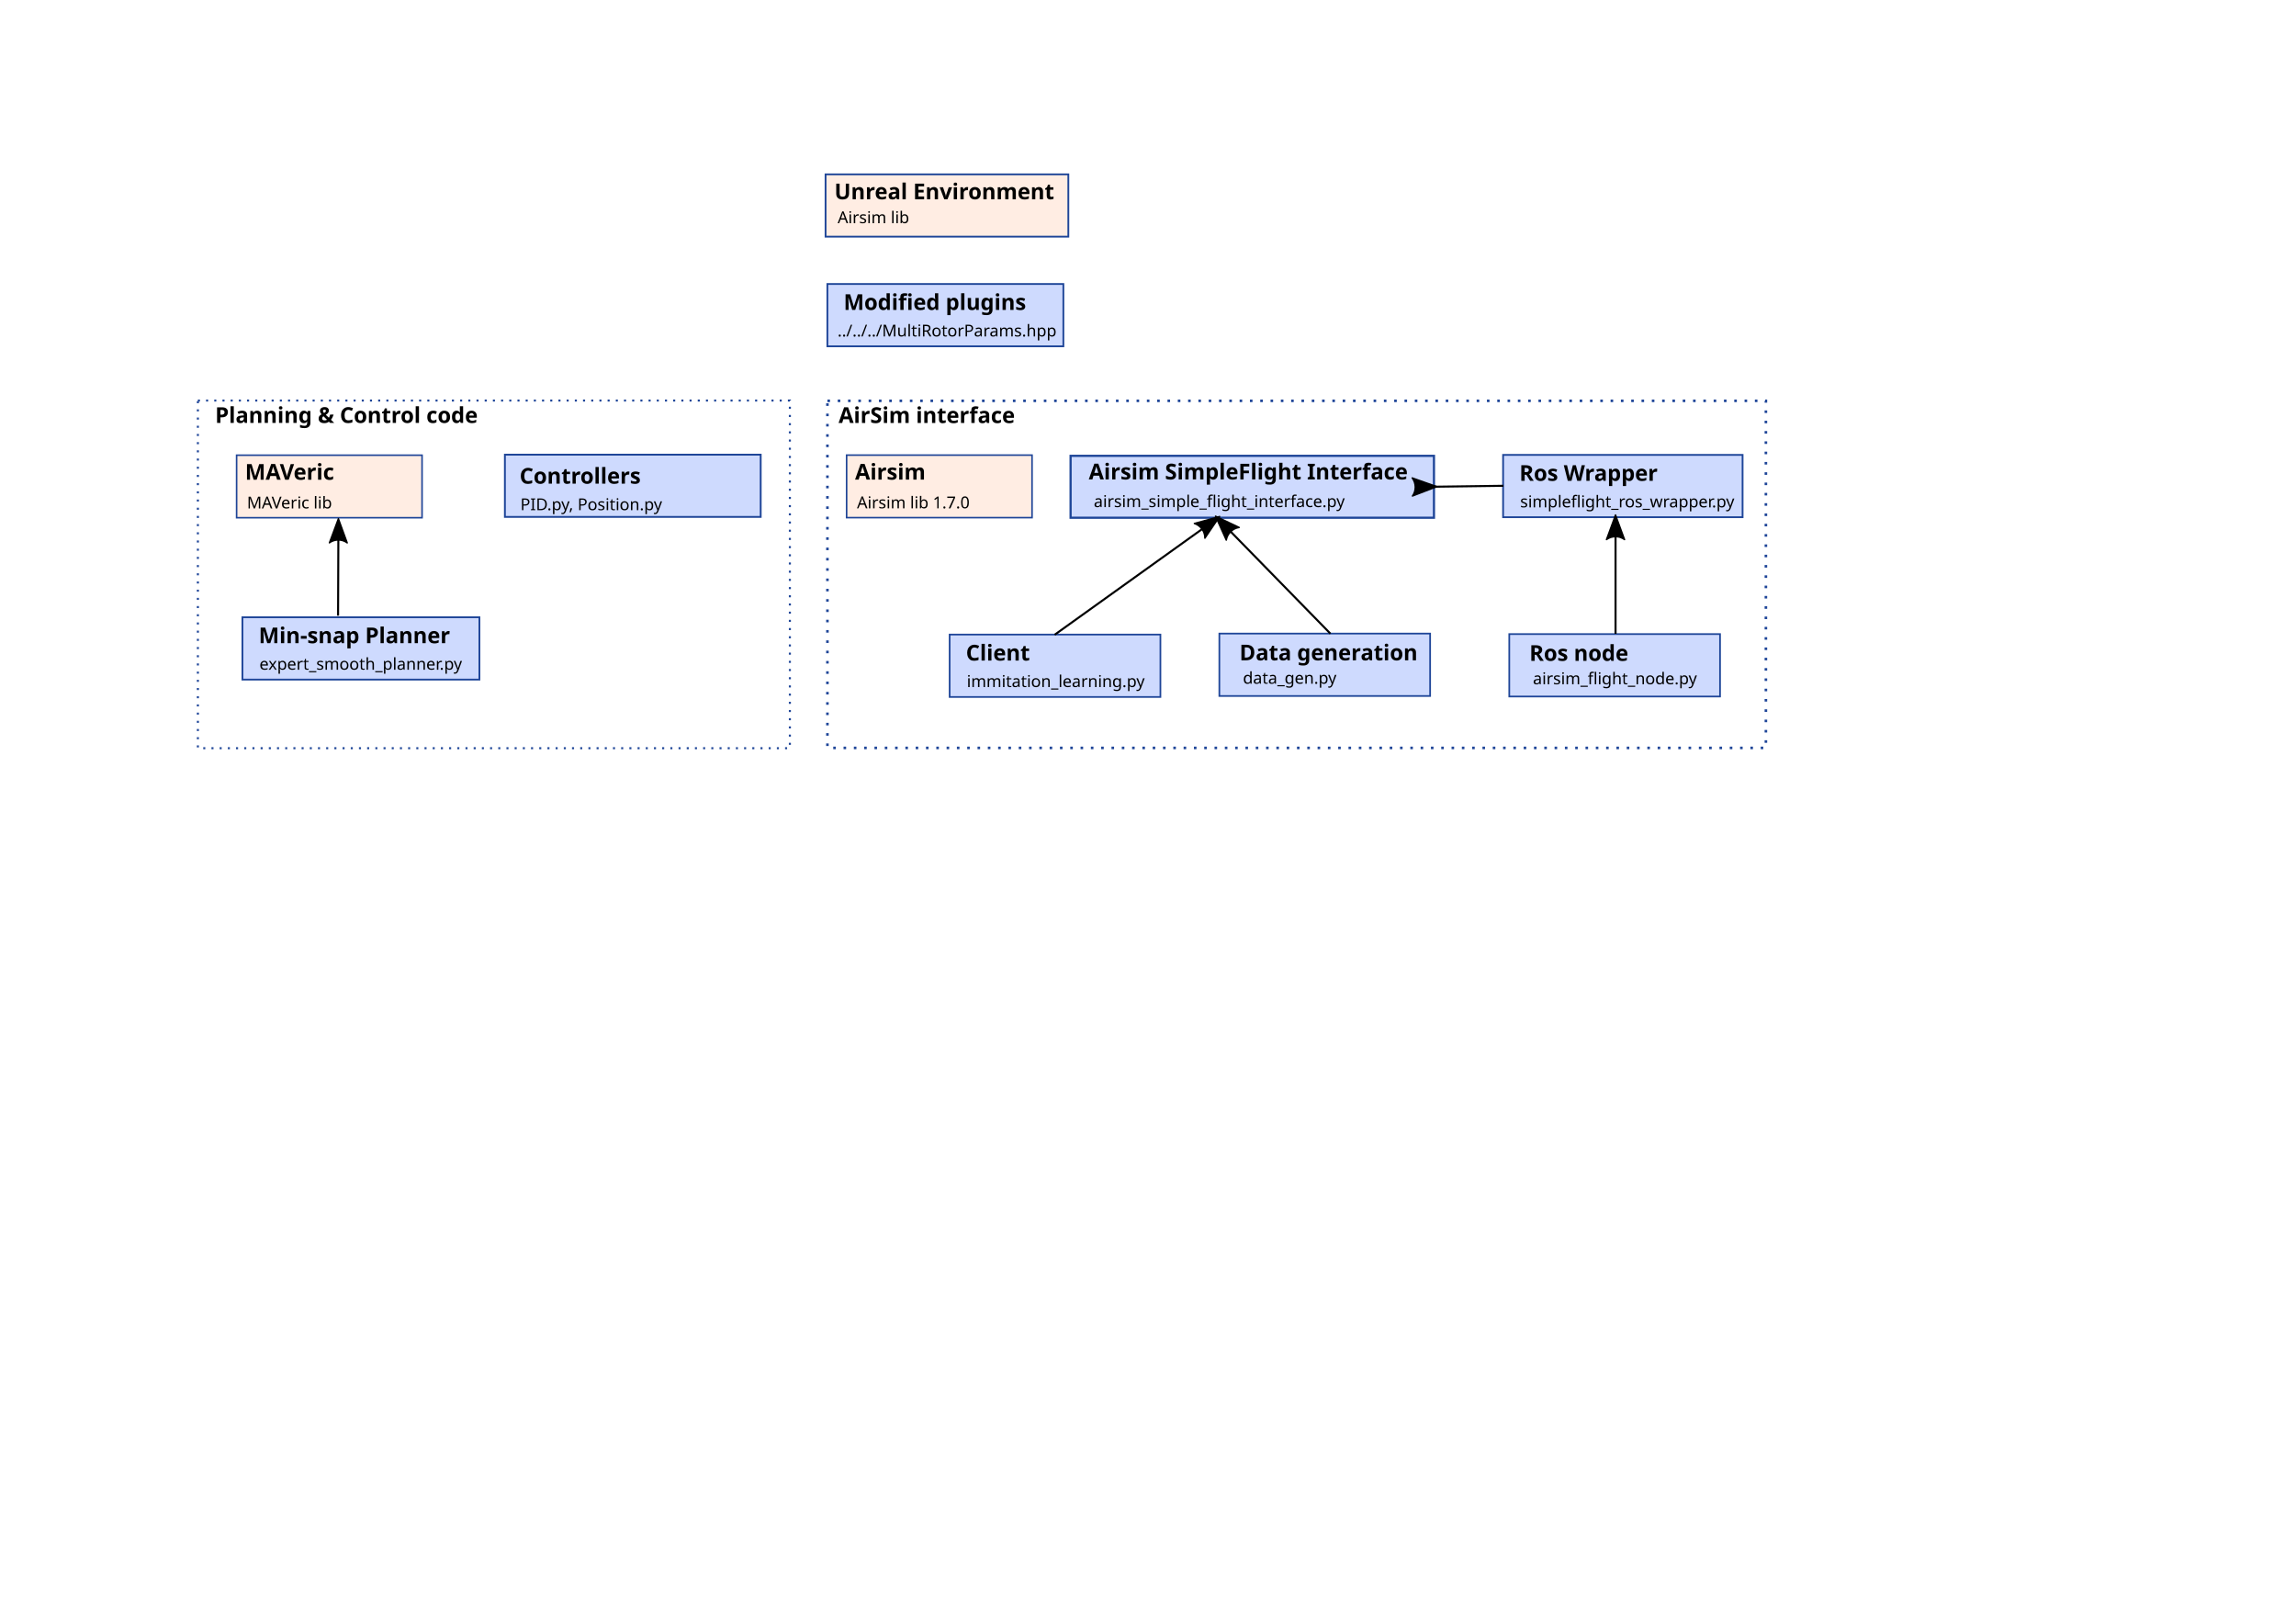
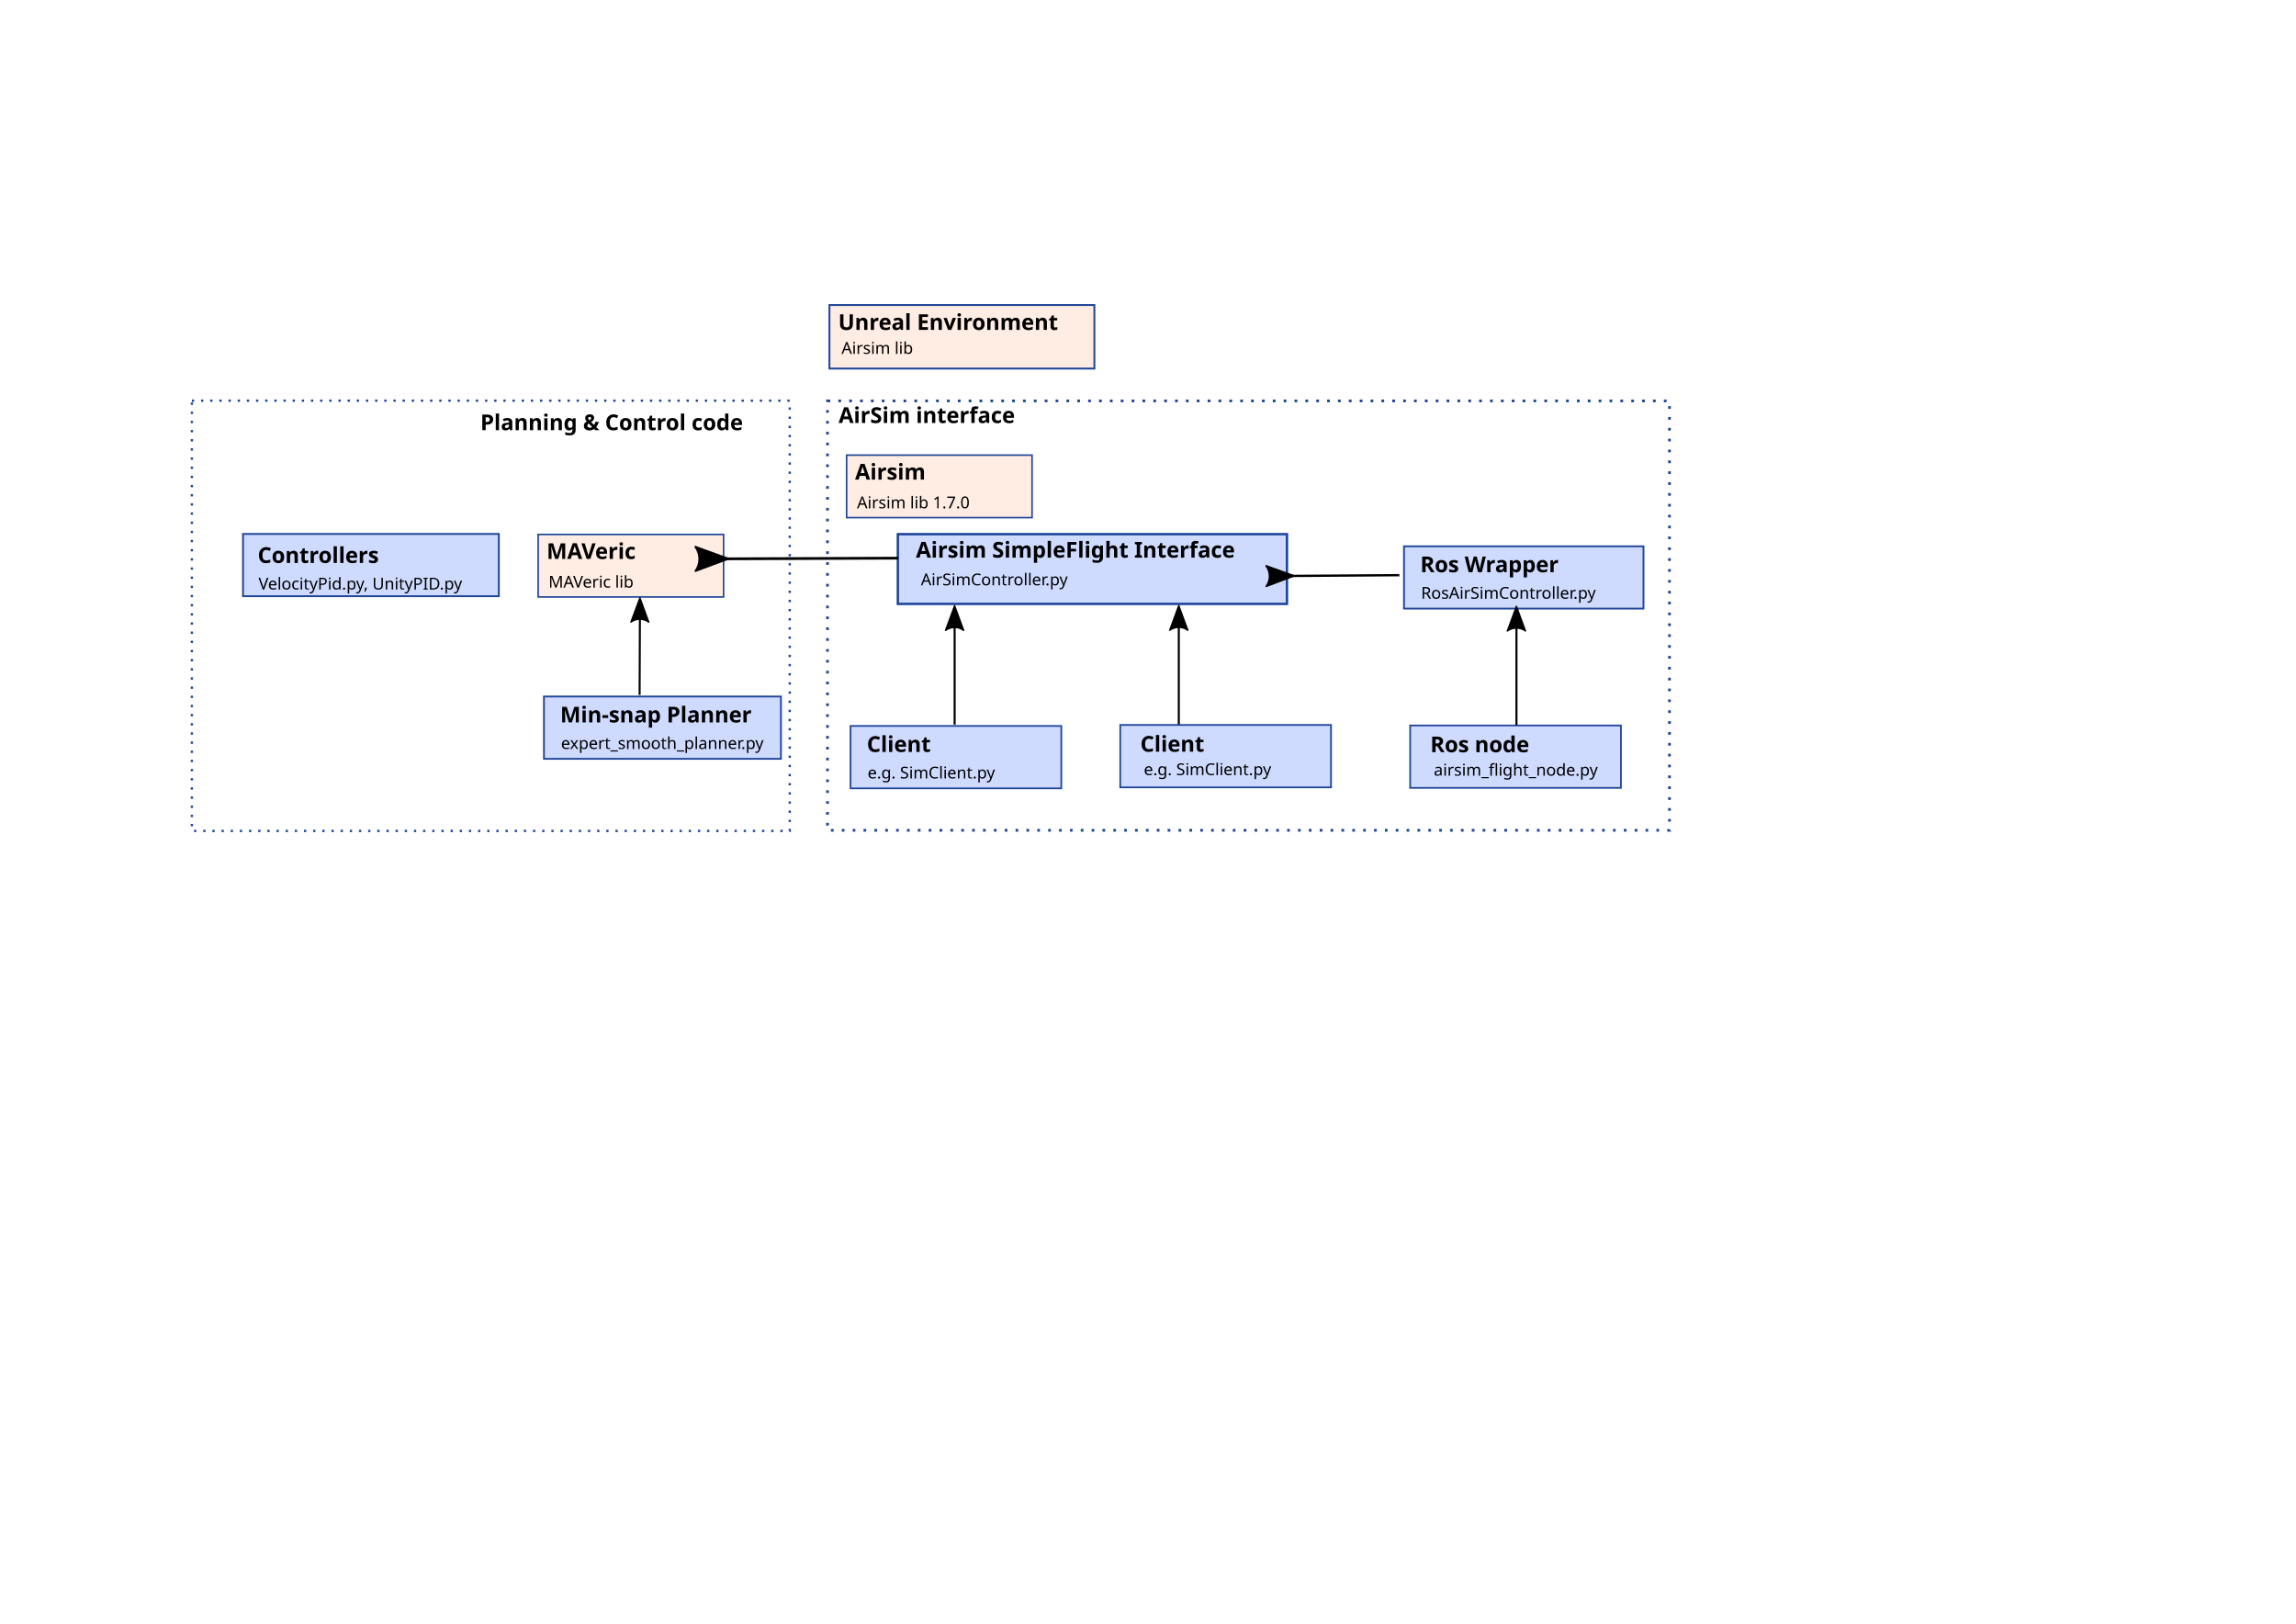
<svg xmlns="http://www.w3.org/2000/svg" width="297mm" height="210mm" viewBox="0 0 297 210" version="1.1" id="svg5">
  <defs id="defs2">
    <marker style="overflow:visible;" id="marker113760" refX="0.0" refY="0.0" orient="auto">
      <path transform="scale(1.1) rotate(180) translate(1,0)" d="M 8.719,4.034 L -2.207,0.016 L 8.719,-4.002 C 6.973,-1.63 6.983,1.616 8.719,4.034 z " style="stroke:context-stroke;fill-rule:evenodd;fill:context-stroke;stroke-width:0.625;stroke-linejoin:round;" id="path113758" />
    </marker>
    <marker style="overflow:visible" id="marker78139" refX="0" refY="0" orient="auto">
      <path transform="matrix(-1.1,0,0,-1.1,-1.1,0)" d="M 8.719,4.034 -2.207,0.016 8.719,-4.002 c -1.745,2.372 -1.735,5.617 -6e-7,8.035 z" style="fill:context-stroke;fill-rule:evenodd;stroke:context-stroke;stroke-width:0.625;stroke-linejoin:round" id="path78137" />
    </marker>
    <marker style="overflow:visible" id="Arrow2Lstart" refX="0" refY="0" orient="auto">
      <path transform="matrix(1.1,0,0,1.1,1.1,0)" d="M 8.719,4.034 -2.207,0.016 8.719,-4.002 c -1.745,2.372 -1.735,5.617 -6e-7,8.035 z" style="fill:context-stroke;fill-rule:evenodd;stroke:context-stroke;stroke-width:0.625;stroke-linejoin:round" id="path25088" />
    </marker>
    <marker style="overflow:visible" id="marker25555" refX="0" refY="0" orient="auto">
      <path transform="matrix(-1.1,0,0,-1.1,-1.1,0)" d="M 8.719,4.034 -2.207,0.016 8.719,-4.002 c -1.745,2.372 -1.735,5.617 -6e-7,8.035 z" style="fill:context-stroke;fill-rule:evenodd;stroke:context-stroke;stroke-width:0.625;stroke-linejoin:round" id="path25553" />
    </marker>
    <marker style="overflow:visible" id="marker25488" refX="0" refY="0" orient="auto">
      <path transform="matrix(-1.1,0,0,-1.1,-1.1,0)" d="M 8.719,4.034 -2.207,0.016 8.719,-4.002 c -1.745,2.372 -1.735,5.617 -6e-7,8.035 z" style="fill:context-stroke;fill-rule:evenodd;stroke:context-stroke;stroke-width:0.625;stroke-linejoin:round" id="path25486" />
    </marker>
    <marker style="overflow:visible" id="Arrow2Lend" refX="0" refY="0" orient="auto">
      <path transform="matrix(-1.1,0,0,-1.1,-1.1,0)" d="M 8.719,4.034 -2.207,0.016 8.719,-4.002 c -1.745,2.372 -1.735,5.617 -6e-7,8.035 z" style="fill:context-stroke;fill-rule:evenodd;stroke:context-stroke;stroke-width:0.625;stroke-linejoin:round" id="path25091" />
    </marker>
+     <marker style="overflow:visible" id="marker78139-8" refX="0" refY="0" orient="auto">
+       <path transform="matrix(-1.1,0,0,-1.1,-1.1,0)" d="M 8.719,4.034 -2.207,0.016 8.719,-4.002 c -1.745,2.372 -1.735,5.617 -6e-7,8.035 z" style="fill:context-stroke;fill-rule:evenodd;stroke:context-stroke;stroke-width:0.625;stroke-linejoin:round" id="path78137-4" />
+     </marker>
+     <marker style="overflow:visible" id="marker78139-6" refX="0" refY="0" orient="auto">
+       <path transform="matrix(-1.1,0,0,-1.1,-1.1,0)" d="M 8.719,4.034 -2.207,0.016 8.719,-4.002 c -1.745,2.372 -1.735,5.617 -6e-7,8.035 z" style="fill:context-stroke;fill-rule:evenodd;stroke:context-stroke;stroke-width:0.625;stroke-linejoin:round" id="path78137-7" />
+     </marker>
+     <marker style="overflow:visible" id="Arrow2Lstart-2" refX="0" refY="0" orient="auto">
+       <path transform="matrix(1.1,0,0,1.1,1.1,0)" d="M 8.719,4.034 -2.207,0.016 8.719,-4.002 c -1.745,2.372 -1.735,5.617 -6e-7,8.035 z" style="fill:context-stroke;fill-rule:evenodd;stroke:context-stroke;stroke-width:0.625;stroke-linejoin:round" id="path25088-9" />
+     </marker>
  </defs>
  <g id="layer1">
    <rect style="fill:#ffede3;fill-opacity:1;stroke:#1e4598;stroke-width:0.203" id="rect846" width="23.988" height="8.086" x="109.513" y="58.862" />
-     <rect style="fill:#ffede3;fill-opacity:1;stroke:#1e4598;stroke-width:0.232" id="rect846-4" width="31.404" height="8.057" x="106.791" y="22.55" />
+     <rect style="fill:#ffede3;fill-opacity:1;stroke:#1e4598;stroke-width:0.245" id="rect846-4" width="34.271" height="8.215" x="107.293" y="39.452" />
    <text xml:space="preserve" style="font-style:normal;font-variant:normal;font-weight:bold;font-stretch:normal;font-size:2.822px;line-height:1.25;font-family:'CMU Serif';-inkscape-font-specification:'CMU Serif, Bold';font-variant-ligatures:normal;font-variant-caps:normal;font-variant-numeric:normal;font-variant-east-asian:normal;fill:#000000;fill-opacity:1;stroke:none;stroke-width:0.265" x="110.606" y="62.031" id="text6472">
      <tspan id="tspan6470" style="font-style:normal;font-variant:normal;font-weight:bold;font-stretch:normal;font-size:2.822px;font-family:'CMU Serif';-inkscape-font-specification:'CMU Serif, Bold';font-variant-ligatures:normal;font-variant-caps:normal;font-variant-numeric:normal;font-variant-east-asian:normal;stroke-width:0.265" x="110.606" y="62.031">Airsim</tspan>
    </text>
-     <text xml:space="preserve" style="font-style:normal;font-variant:normal;font-weight:bold;font-stretch:normal;font-size:2.822px;line-height:1.25;font-family:'CMU Serif';-inkscape-font-specification:'CMU Serif, Bold';font-variant-ligatures:normal;font-variant-caps:normal;font-variant-numeric:normal;font-variant-east-asian:normal;fill:#000000;fill-opacity:1;stroke:none;stroke-width:0.265" x="107.939" y="25.772" id="text6472-8">
-       <tspan id="tspan6470-8" style="font-style:normal;font-variant:normal;font-weight:bold;font-stretch:normal;font-size:2.822px;font-family:'CMU Serif';-inkscape-font-specification:'CMU Serif, Bold';font-variant-ligatures:normal;font-variant-caps:normal;font-variant-numeric:normal;font-variant-east-asian:normal;stroke-width:0.265" x="107.939" y="25.772">Unreal Environment</tspan>
+     <text xml:space="preserve" style="font-style:normal;font-variant:normal;font-weight:bold;font-stretch:normal;font-size:2.822px;line-height:1.25;font-family:'CMU Serif';-inkscape-font-specification:'CMU Serif, Bold';font-variant-ligatures:normal;font-variant-caps:normal;font-variant-numeric:normal;font-variant-east-asian:normal;fill:#000000;fill-opacity:1;stroke:none;stroke-width:0.265" x="108.434" y="42.668" id="text6472-8">
+       <tspan id="tspan6470-8" style="font-style:normal;font-variant:normal;font-weight:bold;font-stretch:normal;font-size:2.822px;font-family:'CMU Serif';-inkscape-font-specification:'CMU Serif, Bold';font-variant-ligatures:normal;font-variant-caps:normal;font-variant-numeric:normal;font-variant-east-asian:normal;stroke-width:0.265" x="108.434" y="42.668">Unreal Environment</tspan>
    </text>
    <text xml:space="preserve" style="font-style:normal;font-variant:normal;font-weight:normal;font-stretch:normal;font-size:2.117px;line-height:1.25;font-family:'CMU Serif';-inkscape-font-specification:'CMU Serif, Normal';font-variant-ligatures:normal;font-variant-caps:normal;font-variant-numeric:normal;font-variant-east-asian:normal;fill:#000000;fill-opacity:1;stroke:none;stroke-width:0.265" x="110.857" y="65.743" id="text6472-6">
      <tspan id="tspan6470-3" style="font-style:normal;font-variant:normal;font-weight:normal;font-stretch:normal;font-size:2.117px;font-family:'CMU Serif';-inkscape-font-specification:'CMU Serif, Normal';font-variant-ligatures:normal;font-variant-caps:normal;font-variant-numeric:normal;font-variant-east-asian:normal;stroke-width:0.265" x="110.857" y="65.743">Airsim lib 1.7.0</tspan>
    </text>
-     <rect style="fill:#ffede3;fill-opacity:1;stroke:#1e4598;stroke-width:0.203" id="rect846-8" width="23.988" height="8.086" x="30.607" y="58.873" />
-     <text xml:space="preserve" style="font-style:normal;font-variant:normal;font-weight:bold;font-stretch:normal;font-size:2.822px;line-height:1.25;font-family:'CMU Serif';-inkscape-font-specification:'CMU Serif, Bold';font-variant-ligatures:normal;font-variant-caps:normal;font-variant-numeric:normal;font-variant-east-asian:normal;fill:#000000;fill-opacity:1;stroke:none;stroke-width:0.265" x="31.701" y="62.042" id="text6472-1">
-       <tspan id="tspan6470-2" style="font-style:normal;font-variant:normal;font-weight:bold;font-stretch:normal;font-size:2.822px;font-family:'CMU Serif';-inkscape-font-specification:'CMU Serif, Bold';font-variant-ligatures:normal;font-variant-caps:normal;font-variant-numeric:normal;font-variant-east-asian:normal;stroke-width:0.265" x="31.701" y="62.042">MAVeric</tspan>
+     <rect style="fill:#ffede3;fill-opacity:1;stroke:#1e4598;stroke-width:0.203" id="rect846-8" width="23.988" height="8.086" x="69.612" y="69.121" />
+     <text xml:space="preserve" style="font-style:normal;font-variant:normal;font-weight:bold;font-stretch:normal;font-size:2.822px;line-height:1.25;font-family:'CMU Serif';-inkscape-font-specification:'CMU Serif, Bold';font-variant-ligatures:normal;font-variant-caps:normal;font-variant-numeric:normal;font-variant-east-asian:normal;fill:#000000;fill-opacity:1;stroke:none;stroke-width:0.265" x="70.706" y="72.29" id="text6472-1">
+       <tspan id="tspan6470-2" style="font-style:normal;font-variant:normal;font-weight:bold;font-stretch:normal;font-size:2.822px;font-family:'CMU Serif';-inkscape-font-specification:'CMU Serif, Bold';font-variant-ligatures:normal;font-variant-caps:normal;font-variant-numeric:normal;font-variant-east-asian:normal;stroke-width:0.265" x="70.706" y="72.29">MAVeric</tspan>
    </text>
-     <text xml:space="preserve" style="font-style:normal;font-variant:normal;font-weight:bold;font-stretch:normal;font-size:2.822px;line-height:1.25;font-family:'CMU Serif';-inkscape-font-specification:'CMU Serif, Bold';font-variant-ligatures:normal;font-variant-caps:normal;font-variant-numeric:normal;font-variant-east-asian:normal;fill:#000000;fill-opacity:1;stroke:none;stroke-width:0.265" x="27.828" y="54.696" id="text6472-1-5">
-       <tspan id="tspan6470-2-1" style="font-style:normal;font-variant:normal;font-weight:bold;font-stretch:normal;font-size:2.822px;font-family:'CMU Serif';-inkscape-font-specification:'CMU Serif, Bold';font-variant-ligatures:normal;font-variant-caps:normal;font-variant-numeric:normal;font-variant-east-asian:normal;stroke-width:0.265" x="27.828" y="54.696">Planning &amp; Control code</tspan>
+     <text xml:space="preserve" style="font-style:normal;font-variant:normal;font-weight:bold;font-stretch:normal;font-size:2.822px;line-height:1.25;font-family:'CMU Serif';-inkscape-font-specification:'CMU Serif, Bold';font-variant-ligatures:normal;font-variant-caps:normal;font-variant-numeric:normal;font-variant-east-asian:normal;fill:#000000;fill-opacity:1;stroke:none;stroke-width:0.265" x="62.138" y="55.636" id="text6472-1-5">
+       <tspan id="tspan6470-2-1" style="font-style:normal;font-variant:normal;font-weight:bold;font-stretch:normal;font-size:2.822px;font-family:'CMU Serif';-inkscape-font-specification:'CMU Serif, Bold';font-variant-ligatures:normal;font-variant-caps:normal;font-variant-numeric:normal;font-variant-east-asian:normal;stroke-width:0.265" x="62.138" y="55.636">Planning &amp; Control code</tspan>
    </text>
-     <text xml:space="preserve" style="font-style:normal;font-variant:normal;font-weight:normal;font-stretch:normal;font-size:2.117px;line-height:1.25;font-family:'CMU Serif';-inkscape-font-specification:'CMU Serif, Normal';font-variant-ligatures:normal;font-variant-caps:normal;font-variant-numeric:normal;font-variant-east-asian:normal;fill:#000000;fill-opacity:1;stroke:none;stroke-width:0.265" x="31.951" y="65.755" id="text6472-6-89">
-       <tspan id="tspan6470-3-3" style="font-style:normal;font-variant:normal;font-weight:normal;font-stretch:normal;font-size:2.117px;font-family:'CMU Serif';-inkscape-font-specification:'CMU Serif, Normal';font-variant-ligatures:normal;font-variant-caps:normal;font-variant-numeric:normal;font-variant-east-asian:normal;stroke-width:0.265" x="31.951" y="65.755">MAVeric lib</tspan>
+     <text xml:space="preserve" style="font-style:normal;font-variant:normal;font-weight:normal;font-stretch:normal;font-size:2.117px;line-height:1.25;font-family:'CMU Serif';-inkscape-font-specification:'CMU Serif, Normal';font-variant-ligatures:normal;font-variant-caps:normal;font-variant-numeric:normal;font-variant-east-asian:normal;fill:#000000;fill-opacity:1;stroke:none;stroke-width:0.265" x="70.957" y="76.002" id="text6472-6-89">
+       <tspan id="tspan6470-3-3" style="font-style:normal;font-variant:normal;font-weight:normal;font-stretch:normal;font-size:2.117px;font-family:'CMU Serif';-inkscape-font-specification:'CMU Serif, Normal';font-variant-ligatures:normal;font-variant-caps:normal;font-variant-numeric:normal;font-variant-east-asian:normal;stroke-width:0.265" x="70.957" y="76.002">MAVeric lib</tspan>
    </text>
-     <text xml:space="preserve" style="font-style:normal;font-variant:normal;font-weight:normal;font-stretch:normal;font-size:2.117px;line-height:1.25;font-family:'CMU Serif';-inkscape-font-specification:'CMU Serif, Normal';font-variant-ligatures:normal;font-variant-caps:normal;font-variant-numeric:normal;font-variant-east-asian:normal;fill:#000000;fill-opacity:1;stroke:none;stroke-width:0.265" x="108.356" y="28.867" id="text6472-6-8">
-       <tspan id="tspan6470-3-9" style="font-style:normal;font-variant:normal;font-weight:normal;font-stretch:normal;font-size:2.117px;font-family:'CMU Serif';-inkscape-font-specification:'CMU Serif, Normal';font-variant-ligatures:normal;font-variant-caps:normal;font-variant-numeric:normal;font-variant-east-asian:normal;stroke-width:0.265" x="108.356" y="28.867">Airsim lib</tspan>
+     <text xml:space="preserve" style="font-style:normal;font-variant:normal;font-weight:normal;font-stretch:normal;font-size:2.117px;line-height:1.25;font-family:'CMU Serif';-inkscape-font-specification:'CMU Serif, Normal';font-variant-ligatures:normal;font-variant-caps:normal;font-variant-numeric:normal;font-variant-east-asian:normal;fill:#000000;fill-opacity:1;stroke:none;stroke-width:0.265" x="108.852" y="45.763" id="text6472-6-8">
+       <tspan id="tspan6470-3-9" style="font-style:normal;font-variant:normal;font-weight:normal;font-stretch:normal;font-size:2.117px;font-family:'CMU Serif';-inkscape-font-specification:'CMU Serif, Normal';font-variant-ligatures:normal;font-variant-caps:normal;font-variant-numeric:normal;font-variant-east-asian:normal;stroke-width:0.265" x="108.852" y="45.763">Airsim lib</tspan>
    </text>
-     <rect style="fill:#cedafe;fill-opacity:1;stroke:#1e4598;stroke-width:0.283" id="rect846-7" width="47.004" height="8.006" x="138.487" y="58.955" />
-     <text xml:space="preserve" style="font-style:normal;font-variant:normal;font-weight:bold;font-stretch:normal;font-size:2.822px;line-height:1.25;font-family:'CMU Serif';-inkscape-font-specification:'CMU Serif, Bold';font-variant-ligatures:normal;font-variant-caps:normal;font-variant-numeric:normal;font-variant-east-asian:normal;fill:#000000;fill-opacity:1;stroke:none;stroke-width:0.265" x="140.838" y="62.003" id="text6472-5">
-       <tspan id="tspan6470-9" style="font-style:normal;font-variant:normal;font-weight:bold;font-stretch:normal;font-size:2.822px;font-family:'CMU Serif';-inkscape-font-specification:'CMU Serif, Bold';font-variant-ligatures:normal;font-variant-caps:normal;font-variant-numeric:normal;font-variant-east-asian:normal;stroke-width:0.265" x="140.838" y="62.003">Airsim SimpleFlight Interface</tspan>
+     <rect style="fill:#cedafe;fill-opacity:1;stroke:#1e4598;stroke-width:0.311" id="rect846-7" width="50.332" height="9.021" x="116.142" y="69.085" />
+     <text xml:space="preserve" style="font-style:normal;font-variant:normal;font-weight:bold;font-stretch:normal;font-size:2.822px;line-height:1.25;font-family:'CMU Serif';-inkscape-font-specification:'CMU Serif, Bold';font-variant-ligatures:normal;font-variant-caps:normal;font-variant-numeric:normal;font-variant-east-asian:normal;fill:#000000;fill-opacity:1;stroke:none;stroke-width:0.265" x="118.479" y="72.119" id="text6472-5">
+       <tspan id="tspan6470-9" style="font-style:normal;font-variant:normal;font-weight:bold;font-stretch:normal;font-size:2.822px;font-family:'CMU Serif';-inkscape-font-specification:'CMU Serif, Bold';font-variant-ligatures:normal;font-variant-caps:normal;font-variant-numeric:normal;font-variant-east-asian:normal;stroke-width:0.265" x="118.479" y="72.119">Airsim SimpleFlight Interface</tspan>
    </text>
-     <text xml:space="preserve" style="font-style:normal;font-variant:normal;font-weight:normal;font-stretch:normal;font-size:2.117px;line-height:1.25;font-family:'CMU Serif';-inkscape-font-specification:'CMU Serif, Normal';font-variant-ligatures:normal;font-variant-caps:normal;font-variant-numeric:normal;font-variant-east-asian:normal;fill:#000000;fill-opacity:1;stroke:none;stroke-width:0.265" x="141.485" y="65.588" id="text6472-6-6">
-       <tspan id="tspan6470-3-2" style="font-style:normal;font-variant:normal;font-weight:normal;font-stretch:normal;font-size:2.117px;font-family:'CMU Serif';-inkscape-font-specification:'CMU Serif, Normal';font-variant-ligatures:normal;font-variant-caps:normal;font-variant-numeric:normal;font-variant-east-asian:normal;stroke-width:0.265" x="141.485" y="65.588">airsim_simple_flight_interface.py</tspan>
+     <text xml:space="preserve" style="font-style:normal;font-variant:normal;font-weight:normal;font-stretch:normal;font-size:2.117px;line-height:1.25;font-family:'CMU Serif';-inkscape-font-specification:'CMU Serif, Normal';font-variant-ligatures:normal;font-variant-caps:normal;font-variant-numeric:normal;font-variant-east-asian:normal;fill:#000000;fill-opacity:1;stroke:none;stroke-width:0.265" x="119.126" y="75.704" id="text6472-6-6">
+       <tspan id="tspan6470-3-2" style="font-style:normal;font-variant:normal;font-weight:normal;font-stretch:normal;font-size:2.117px;font-family:'CMU Serif';-inkscape-font-specification:'CMU Serif, Normal';font-variant-ligatures:normal;font-variant-caps:normal;font-variant-numeric:normal;font-variant-east-asian:normal;stroke-width:0.265" x="119.126" y="75.704">AirSimController.py</tspan>
    </text>
-     <rect style="fill:#cedafe;fill-opacity:1;stroke:#1e4598;stroke-width:0.217" id="rect846-7-8" width="27.264" height="8.073" x="122.841" y="82.07" />
-     <text xml:space="preserve" style="font-style:normal;font-variant:normal;font-weight:bold;font-stretch:normal;font-size:2.822px;line-height:1.25;font-family:'CMU Serif';-inkscape-font-specification:'CMU Serif, Bold';font-variant-ligatures:normal;font-variant-caps:normal;font-variant-numeric:normal;font-variant-east-asian:normal;fill:#000000;fill-opacity:1;stroke:none;stroke-width:0.265" x="124.952" y="85.429" id="text6472-5-5">
-       <tspan id="tspan6470-9-7" style="font-style:normal;font-variant:normal;font-weight:bold;font-stretch:normal;font-size:2.822px;font-family:'CMU Serif';-inkscape-font-specification:'CMU Serif, Bold';font-variant-ligatures:normal;font-variant-caps:normal;font-variant-numeric:normal;font-variant-east-asian:normal;stroke-width:0.265" x="124.952" y="85.429">Client</tspan>
+     <rect style="fill:#cedafe;fill-opacity:1;stroke:#1e4598;stroke-width:0.217" id="rect846-7-8" width="27.264" height="8.073" x="110.022" y="93.889" />
+     <text xml:space="preserve" style="font-style:normal;font-variant:normal;font-weight:bold;font-stretch:normal;font-size:2.822px;line-height:1.25;font-family:'CMU Serif';-inkscape-font-specification:'CMU Serif, Bold';font-variant-ligatures:normal;font-variant-caps:normal;font-variant-numeric:normal;font-variant-east-asian:normal;fill:#000000;fill-opacity:1;stroke:none;stroke-width:0.265" x="112.133" y="97.248" id="text6472-5-5">
+       <tspan id="tspan6470-9-7" style="font-style:normal;font-variant:normal;font-weight:bold;font-stretch:normal;font-size:2.822px;font-family:'CMU Serif';-inkscape-font-specification:'CMU Serif, Bold';font-variant-ligatures:normal;font-variant-caps:normal;font-variant-numeric:normal;font-variant-east-asian:normal;stroke-width:0.265" x="112.133" y="97.248">Client</tspan>
    </text>
-     <text xml:space="preserve" style="font-style:normal;font-variant:normal;font-weight:normal;font-stretch:normal;font-size:2.117px;line-height:1.25;font-family:'CMU Serif';-inkscape-font-specification:'CMU Serif, Normal';font-variant-ligatures:normal;font-variant-caps:normal;font-variant-numeric:normal;font-variant-east-asian:normal;fill:#000000;fill-opacity:1;stroke:none;stroke-width:0.265" x="125.054" y="88.859" id="text6472-6-6-4">
-       <tspan id="tspan6470-3-2-1" style="font-style:normal;font-variant:normal;font-weight:normal;font-stretch:normal;font-size:2.117px;font-family:'CMU Serif';-inkscape-font-specification:'CMU Serif, Normal';font-variant-ligatures:normal;font-variant-caps:normal;font-variant-numeric:normal;font-variant-east-asian:normal;stroke-width:0.265" x="125.054" y="88.859">immitation_learning.py</tspan>
+     <text xml:space="preserve" style="font-style:normal;font-variant:normal;font-weight:normal;font-stretch:normal;font-size:2.117px;line-height:1.25;font-family:'CMU Serif';-inkscape-font-specification:'CMU Serif, Normal';font-variant-ligatures:normal;font-variant-caps:normal;font-variant-numeric:normal;font-variant-east-asian:normal;fill:#000000;fill-opacity:1;stroke:none;stroke-width:0.265" x="112.235" y="100.678" id="text6472-6-6-4">
+       <tspan id="tspan6470-3-2-1" style="font-style:normal;font-variant:normal;font-weight:normal;font-stretch:normal;font-size:2.117px;font-family:'CMU Serif';-inkscape-font-specification:'CMU Serif, Normal';font-variant-ligatures:normal;font-variant-caps:normal;font-variant-numeric:normal;font-variant-east-asian:normal;stroke-width:0.265" x="112.235" y="100.678">e.g. SimClient.py</tspan>
    </text>
-     <rect style="fill:#cedafe;fill-opacity:1;stroke:#1e4598;stroke-width:0.23" id="rect846-7-8-6" width="30.656" height="8.06" x="31.358" y="79.834" />
-     <text xml:space="preserve" style="font-style:normal;font-variant:normal;font-weight:bold;font-stretch:normal;font-size:2.822px;line-height:1.25;font-family:'CMU Serif';-inkscape-font-specification:'CMU Serif, Bold';font-variant-ligatures:normal;font-variant-caps:normal;font-variant-numeric:normal;font-variant-east-asian:normal;fill:#000000;fill-opacity:1;stroke:none;stroke-width:0.265" x="33.463" y="83.187" id="text6472-5-5-80">
-       <tspan id="tspan6470-9-7-2" style="font-style:normal;font-variant:normal;font-weight:bold;font-stretch:normal;font-size:2.822px;font-family:'CMU Serif';-inkscape-font-specification:'CMU Serif, Bold';font-variant-ligatures:normal;font-variant-caps:normal;font-variant-numeric:normal;font-variant-east-asian:normal;stroke-width:0.265" x="33.463" y="83.187">Min-snap Planner</tspan>
+     <rect style="fill:#cedafe;fill-opacity:1;stroke:#1e4598;stroke-width:0.23" id="rect846-7-8-6" width="30.656" height="8.06" x="70.364" y="90.082" />
+     <text xml:space="preserve" style="font-style:normal;font-variant:normal;font-weight:bold;font-stretch:normal;font-size:2.822px;line-height:1.25;font-family:'CMU Serif';-inkscape-font-specification:'CMU Serif, Bold';font-variant-ligatures:normal;font-variant-caps:normal;font-variant-numeric:normal;font-variant-east-asian:normal;fill:#000000;fill-opacity:1;stroke:none;stroke-width:0.265" x="72.468" y="93.434" id="text6472-5-5-80">
+       <tspan id="tspan6470-9-7-2" style="font-style:normal;font-variant:normal;font-weight:bold;font-stretch:normal;font-size:2.822px;font-family:'CMU Serif';-inkscape-font-specification:'CMU Serif, Bold';font-variant-ligatures:normal;font-variant-caps:normal;font-variant-numeric:normal;font-variant-east-asian:normal;stroke-width:0.265" x="72.468" y="93.434">Min-snap Planner</tspan>
    </text>
-     <text xml:space="preserve" style="font-style:normal;font-variant:normal;font-weight:normal;font-stretch:normal;font-size:2.117px;line-height:1.25;font-family:'CMU Serif';-inkscape-font-specification:'CMU Serif, Normal';font-variant-ligatures:normal;font-variant-caps:normal;font-variant-numeric:normal;font-variant-east-asian:normal;fill:#000000;fill-opacity:1;stroke:none;stroke-width:0.265" x="33.564" y="86.618" id="text6472-6-6-4-1">
-       <tspan id="tspan6470-3-2-1-0" style="font-style:normal;font-variant:normal;font-weight:normal;font-stretch:normal;font-size:2.117px;font-family:'CMU Serif';-inkscape-font-specification:'CMU Serif, Normal';font-variant-ligatures:normal;font-variant-caps:normal;font-variant-numeric:normal;font-variant-east-asian:normal;stroke-width:0.265" x="33.564" y="86.618">expert_smooth_planner.py</tspan>
+     <text xml:space="preserve" style="font-style:normal;font-variant:normal;font-weight:normal;font-stretch:normal;font-size:2.117px;line-height:1.25;font-family:'CMU Serif';-inkscape-font-specification:'CMU Serif, Normal';font-variant-ligatures:normal;font-variant-caps:normal;font-variant-numeric:normal;font-variant-east-asian:normal;fill:#000000;fill-opacity:1;stroke:none;stroke-width:0.265" x="72.569" y="96.865" id="text6472-6-6-4-1">
+       <tspan id="tspan6470-3-2-1-0" style="font-style:normal;font-variant:normal;font-weight:normal;font-stretch:normal;font-size:2.117px;font-family:'CMU Serif';-inkscape-font-specification:'CMU Serif, Normal';font-variant-ligatures:normal;font-variant-caps:normal;font-variant-numeric:normal;font-variant-east-asian:normal;stroke-width:0.265" x="72.569" y="96.865">expert_smooth_planner.py</tspan>
    </text>
-     <rect style="fill:#cedafe;fill-opacity:1;stroke:#1e4598;stroke-width:0.238" id="rect846-7-8-94" width="33.088" height="8.051" x="65.311" y="58.803" />
-     <text xml:space="preserve" style="font-style:normal;font-variant:normal;font-weight:bold;font-stretch:normal;font-size:2.822px;line-height:1.25;font-family:'CMU Serif';-inkscape-font-specification:'CMU Serif, Bold';font-variant-ligatures:normal;font-variant-caps:normal;font-variant-numeric:normal;font-variant-east-asian:normal;fill:#000000;fill-opacity:1;stroke:none;stroke-width:0.265" x="67.215" y="62.554" id="text6472-5-5-6">
-       <tspan id="tspan6470-9-7-9" style="font-style:normal;font-variant:normal;font-weight:bold;font-stretch:normal;font-size:2.822px;font-family:'CMU Serif';-inkscape-font-specification:'CMU Serif, Bold';font-variant-ligatures:normal;font-variant-caps:normal;font-variant-numeric:normal;font-variant-east-asian:normal;stroke-width:0.265" x="67.215" y="62.554">Controllers</tspan>
+     <rect style="fill:#cedafe;fill-opacity:1;stroke:#1e4598;stroke-width:0.238" id="rect846-7-8-94" width="33.088" height="8.051" x="31.436" y="69.058" />
+     <text xml:space="preserve" style="font-style:normal;font-variant:normal;font-weight:bold;font-stretch:normal;font-size:2.822px;line-height:1.25;font-family:'CMU Serif';-inkscape-font-specification:'CMU Serif, Bold';font-variant-ligatures:normal;font-variant-caps:normal;font-variant-numeric:normal;font-variant-east-asian:normal;fill:#000000;fill-opacity:1;stroke:none;stroke-width:0.265" x="33.339" y="72.81" id="text6472-5-5-6">
+       <tspan id="tspan6470-9-7-9" style="font-style:normal;font-variant:normal;font-weight:bold;font-stretch:normal;font-size:2.822px;font-family:'CMU Serif';-inkscape-font-specification:'CMU Serif, Bold';font-variant-ligatures:normal;font-variant-caps:normal;font-variant-numeric:normal;font-variant-east-asian:normal;stroke-width:0.265" x="33.339" y="72.81">Controllers</tspan>
    </text>
-     <text xml:space="preserve" style="font-style:normal;font-variant:normal;font-weight:normal;font-stretch:normal;font-size:2.117px;line-height:1.25;font-family:'CMU Serif';-inkscape-font-specification:'CMU Serif, Normal';font-variant-ligatures:normal;font-variant-caps:normal;font-variant-numeric:normal;font-variant-east-asian:normal;fill:#000000;fill-opacity:1;stroke:none;stroke-width:0.265" x="67.316" y="65.985" id="text6472-6-6-4-2">
-       <tspan id="tspan6470-3-2-1-2" style="font-style:normal;font-variant:normal;font-weight:normal;font-stretch:normal;font-size:2.117px;font-family:'CMU Serif';-inkscape-font-specification:'CMU Serif, Normal';font-variant-ligatures:normal;font-variant-caps:normal;font-variant-numeric:normal;font-variant-east-asian:normal;stroke-width:0.265" x="67.316" y="65.985">PID.py, Position.py</tspan>
+     <text xml:space="preserve" style="font-style:normal;font-variant:normal;font-weight:normal;font-stretch:normal;font-size:2.117px;line-height:1.25;font-family:'CMU Serif';-inkscape-font-specification:'CMU Serif, Normal';font-variant-ligatures:normal;font-variant-caps:normal;font-variant-numeric:normal;font-variant-east-asian:normal;fill:#000000;fill-opacity:1;stroke:none;stroke-width:0.265" x="33.441" y="76.24" id="text6472-6-6-4-2">
+       <tspan id="tspan6470-3-2-1-2" style="font-style:normal;font-variant:normal;font-weight:normal;font-stretch:normal;font-size:2.117px;font-family:'CMU Serif';-inkscape-font-specification:'CMU Serif, Normal';font-variant-ligatures:normal;font-variant-caps:normal;font-variant-numeric:normal;font-variant-east-asian:normal;stroke-width:0.265" x="33.441" y="76.24">VelocityPid.py, UnityPID.py</tspan>
    </text>
-     <rect style="fill:#cedafe;fill-opacity:1;stroke:#1e4598;stroke-width:0.229" id="rect846-7-8-9" width="30.527" height="8.06" x="107.025" y="36.73" />
-     <text xml:space="preserve" style="font-style:normal;font-variant:normal;font-weight:bold;font-stretch:normal;font-size:2.822px;line-height:1.25;font-family:'CMU Serif';-inkscape-font-specification:'CMU Serif, Bold';font-variant-ligatures:normal;font-variant-caps:normal;font-variant-numeric:normal;font-variant-east-asian:normal;fill:#000000;fill-opacity:1;stroke:none;stroke-width:0.265" x="109.13" y="40.083" id="text6472-5-5-2">
-       <tspan id="tspan6470-9-7-5" style="font-style:normal;font-variant:normal;font-weight:bold;font-stretch:normal;font-size:2.822px;font-family:'CMU Serif';-inkscape-font-specification:'CMU Serif, Bold';font-variant-ligatures:normal;font-variant-caps:normal;font-variant-numeric:normal;font-variant-east-asian:normal;stroke-width:0.265" x="109.13" y="40.083">Modified plugins </tspan>
+     <rect style="fill:#cedafe;fill-opacity:1;stroke:#1e4598;stroke-width:0.231" id="rect846-7-8-8" width="30.979" height="8.058" x="181.615" y="70.654" />
+     <text xml:space="preserve" style="font-style:normal;font-variant:normal;font-weight:bold;font-stretch:normal;font-size:2.822px;line-height:1.25;font-family:'CMU Serif';-inkscape-font-specification:'CMU Serif, Bold';font-variant-ligatures:normal;font-variant-caps:normal;font-variant-numeric:normal;font-variant-east-asian:normal;fill:#000000;fill-opacity:1;stroke:none;stroke-width:0.265" x="183.719" y="74.006" id="text6472-5-5-9">
+       <tspan id="tspan6470-9-7-6" style="font-style:normal;font-variant:normal;font-weight:bold;font-stretch:normal;font-size:2.822px;font-family:'CMU Serif';-inkscape-font-specification:'CMU Serif, Bold';font-variant-ligatures:normal;font-variant-caps:normal;font-variant-numeric:normal;font-variant-east-asian:normal;stroke-width:0.265" x="183.719" y="74.006">Ros Wrapper</tspan>
    </text>
-     <text xml:space="preserve" style="font-style:normal;font-variant:normal;font-weight:normal;font-stretch:normal;font-size:2.117px;line-height:1.25;font-family:'CMU Serif';-inkscape-font-specification:'CMU Serif, Normal';font-variant-ligatures:normal;font-variant-caps:normal;font-variant-numeric:normal;font-variant-east-asian:normal;fill:#000000;fill-opacity:1;stroke:none;stroke-width:0.265" x="108.335" y="43.513" id="text6472-6-6-4-40">
-       <tspan id="tspan6470-3-2-1-5" style="font-style:normal;font-variant:normal;font-weight:normal;font-stretch:normal;font-size:2.117px;font-family:'CMU Serif';-inkscape-font-specification:'CMU Serif, Normal';font-variant-ligatures:normal;font-variant-caps:normal;font-variant-numeric:normal;font-variant-east-asian:normal;stroke-width:0.265" x="108.335" y="43.513">../../../MultiRotorParams.hpp</tspan>
+     <text xml:space="preserve" style="font-style:normal;font-variant:normal;font-weight:normal;font-stretch:normal;font-size:2.117px;line-height:1.25;font-family:'CMU Serif';-inkscape-font-specification:'CMU Serif, Normal';font-variant-ligatures:normal;font-variant-caps:normal;font-variant-numeric:normal;font-variant-east-asian:normal;fill:#000000;fill-opacity:1;stroke:none;stroke-width:0.265" x="183.82" y="77.436" id="text6472-6-6-4-4">
+       <tspan id="tspan6470-3-2-1-3" style="font-style:normal;font-variant:normal;font-weight:normal;font-stretch:normal;font-size:2.117px;font-family:'CMU Serif';-inkscape-font-specification:'CMU Serif, Normal';font-variant-ligatures:normal;font-variant-caps:normal;font-variant-numeric:normal;font-variant-east-asian:normal;stroke-width:0.265" x="183.82" y="77.436">RosAirSimController.py</tspan>
    </text>
-     <rect style="fill:#cedafe;fill-opacity:1;stroke:#1e4598;stroke-width:0.231" id="rect846-7-8-8" width="30.979" height="8.058" x="194.434" y="58.834" />
-     <text xml:space="preserve" style="font-style:normal;font-variant:normal;font-weight:bold;font-stretch:normal;font-size:2.822px;line-height:1.25;font-family:'CMU Serif';-inkscape-font-specification:'CMU Serif, Bold';font-variant-ligatures:normal;font-variant-caps:normal;font-variant-numeric:normal;font-variant-east-asian:normal;fill:#000000;fill-opacity:1;stroke:none;stroke-width:0.265" x="196.538" y="62.187" id="text6472-5-5-9">
-       <tspan id="tspan6470-9-7-6" style="font-style:normal;font-variant:normal;font-weight:bold;font-stretch:normal;font-size:2.822px;font-family:'CMU Serif';-inkscape-font-specification:'CMU Serif, Bold';font-variant-ligatures:normal;font-variant-caps:normal;font-variant-numeric:normal;font-variant-east-asian:normal;stroke-width:0.265" x="196.538" y="62.187">Ros Wrapper</tspan>
+     <rect style="fill:#cedafe;fill-opacity:1;stroke:#1e4598;stroke-width:0.217" id="rect846-7-8-3" width="27.264" height="8.073" x="144.91" y="93.761" />
+     <text xml:space="preserve" style="font-style:normal;font-variant:normal;font-weight:bold;font-stretch:normal;font-size:2.822px;line-height:1.25;font-family:'CMU Serif';-inkscape-font-specification:'CMU Serif, Bold';font-variant-ligatures:normal;font-variant-caps:normal;font-variant-numeric:normal;font-variant-east-asian:normal;fill:#000000;fill-opacity:1;stroke:none;stroke-width:0.265" x="147.513" y="97.221" id="text6472-5-5-8">
+       <tspan id="tspan6470-9-7-8" style="font-style:normal;font-variant:normal;font-weight:bold;font-stretch:normal;font-size:2.822px;font-family:'CMU Serif';-inkscape-font-specification:'CMU Serif, Bold';font-variant-ligatures:normal;font-variant-caps:normal;font-variant-numeric:normal;font-variant-east-asian:normal;stroke-width:0.265" x="147.513" y="97.221">Client</tspan>
    </text>
-     <text xml:space="preserve" style="font-style:normal;font-variant:normal;font-weight:normal;font-stretch:normal;font-size:2.117px;line-height:1.25;font-family:'CMU Serif';-inkscape-font-specification:'CMU Serif, Normal';font-variant-ligatures:normal;font-variant-caps:normal;font-variant-numeric:normal;font-variant-east-asian:normal;fill:#000000;fill-opacity:1;stroke:none;stroke-width:0.265" x="196.639" y="65.617" id="text6472-6-6-4-4">
-       <tspan id="tspan6470-3-2-1-3" style="font-style:normal;font-variant:normal;font-weight:normal;font-stretch:normal;font-size:2.117px;font-family:'CMU Serif';-inkscape-font-specification:'CMU Serif, Normal';font-variant-ligatures:normal;font-variant-caps:normal;font-variant-numeric:normal;font-variant-east-asian:normal;stroke-width:0.265" x="196.639" y="65.617">simpleflight_ros_wrapper.py</tspan>
+     <text xml:space="preserve" style="font-style:normal;font-variant:normal;font-weight:normal;font-stretch:normal;font-size:2.117px;line-height:1.25;font-family:'CMU Serif';-inkscape-font-specification:'CMU Serif, Normal';font-variant-ligatures:normal;font-variant-caps:normal;font-variant-numeric:normal;font-variant-east-asian:normal;fill:#000000;fill-opacity:1;stroke:none;stroke-width:0.265" x="147.966" y="100.252" id="text6472-6-6-4-3">
+       <tspan id="tspan6470-3-2-1-1" style="font-style:normal;font-variant:normal;font-weight:normal;font-stretch:normal;font-size:2.117px;font-family:'CMU Serif';-inkscape-font-specification:'CMU Serif, Normal';font-variant-ligatures:normal;font-variant-caps:normal;font-variant-numeric:normal;font-variant-east-asian:normal;stroke-width:0.265" x="147.966" y="100.252">e.g. SimClient.py</tspan>
    </text>
-     <rect style="fill:#cedafe;fill-opacity:1;stroke:#1e4598;stroke-width:0.217" id="rect846-7-8-3" width="27.264" height="8.073" x="157.73" y="81.942" />
-     <text xml:space="preserve" style="font-style:normal;font-variant:normal;font-weight:bold;font-stretch:normal;font-size:2.822px;line-height:1.25;font-family:'CMU Serif';-inkscape-font-specification:'CMU Serif, Bold';font-variant-ligatures:normal;font-variant-caps:normal;font-variant-numeric:normal;font-variant-east-asian:normal;fill:#000000;fill-opacity:1;stroke:none;stroke-width:0.265" x="160.332" y="85.402" id="text6472-5-5-8">
-       <tspan id="tspan6470-9-7-8" style="font-style:normal;font-variant:normal;font-weight:bold;font-stretch:normal;font-size:2.822px;font-family:'CMU Serif';-inkscape-font-specification:'CMU Serif, Bold';font-variant-ligatures:normal;font-variant-caps:normal;font-variant-numeric:normal;font-variant-east-asian:normal;stroke-width:0.265" x="160.332" y="85.402">Data generation</tspan>
+     <rect style="fill:#cedafe;fill-opacity:1;stroke:#1e4598;stroke-width:0.217" id="rect846-7-8-3-3" width="27.264" height="8.073" x="182.413" y="93.828" />
+     <text xml:space="preserve" style="font-style:normal;font-variant:normal;font-weight:bold;font-stretch:normal;font-size:2.822px;line-height:1.25;font-family:'CMU Serif';-inkscape-font-specification:'CMU Serif, Bold';font-variant-ligatures:normal;font-variant-caps:normal;font-variant-numeric:normal;font-variant-east-asian:normal;fill:#000000;fill-opacity:1;stroke:none;stroke-width:0.265" x="185.015" y="97.288" id="text6472-5-5-8-3">
+       <tspan id="tspan6470-9-7-8-8" style="font-style:normal;font-variant:normal;font-weight:bold;font-stretch:normal;font-size:2.822px;font-family:'CMU Serif';-inkscape-font-specification:'CMU Serif, Bold';font-variant-ligatures:normal;font-variant-caps:normal;font-variant-numeric:normal;font-variant-east-asian:normal;stroke-width:0.265" x="185.015" y="97.288">Ros node</tspan>
    </text>
-     <text xml:space="preserve" style="font-style:normal;font-variant:normal;font-weight:normal;font-stretch:normal;font-size:2.117px;line-height:1.25;font-family:'CMU Serif';-inkscape-font-specification:'CMU Serif, Normal';font-variant-ligatures:normal;font-variant-caps:normal;font-variant-numeric:normal;font-variant-east-asian:normal;fill:#000000;fill-opacity:1;stroke:none;stroke-width:0.265" x="160.785" y="88.433" id="text6472-6-6-4-3">
-       <tspan id="tspan6470-3-2-1-1" style="font-style:normal;font-variant:normal;font-weight:normal;font-stretch:normal;font-size:2.117px;font-family:'CMU Serif';-inkscape-font-specification:'CMU Serif, Normal';font-variant-ligatures:normal;font-variant-caps:normal;font-variant-numeric:normal;font-variant-east-asian:normal;stroke-width:0.265" x="160.785" y="88.433">data_gen.py</tspan>
+     <text xml:space="preserve" style="font-style:normal;font-variant:normal;font-weight:normal;font-stretch:normal;font-size:2.117px;line-height:1.25;font-family:'CMU Serif';-inkscape-font-specification:'CMU Serif, Normal';font-variant-ligatures:normal;font-variant-caps:normal;font-variant-numeric:normal;font-variant-east-asian:normal;fill:#000000;fill-opacity:1;stroke:none;stroke-width:0.265" x="185.469" y="100.319" id="text6472-6-6-4-3-6">
+       <tspan id="tspan6470-3-2-1-1-0" style="font-style:normal;font-variant:normal;font-weight:normal;font-stretch:normal;font-size:2.117px;font-family:'CMU Serif';-inkscape-font-specification:'CMU Serif, Normal';font-variant-ligatures:normal;font-variant-caps:normal;font-variant-numeric:normal;font-variant-east-asian:normal;stroke-width:0.265" x="185.469" y="100.319">airsim_flight_node.py</tspan>
    </text>
-     <rect style="fill:#cedafe;fill-opacity:1;stroke:#1e4598;stroke-width:0.217" id="rect846-7-8-3-3" width="27.264" height="8.073" x="195.232" y="82.009" />
-     <text xml:space="preserve" style="font-style:normal;font-variant:normal;font-weight:bold;font-stretch:normal;font-size:2.822px;line-height:1.25;font-family:'CMU Serif';-inkscape-font-specification:'CMU Serif, Bold';font-variant-ligatures:normal;font-variant-caps:normal;font-variant-numeric:normal;font-variant-east-asian:normal;fill:#000000;fill-opacity:1;stroke:none;stroke-width:0.265" x="197.834" y="85.469" id="text6472-5-5-8-3">
-       <tspan id="tspan6470-9-7-8-8" style="font-style:normal;font-variant:normal;font-weight:bold;font-stretch:normal;font-size:2.822px;font-family:'CMU Serif';-inkscape-font-specification:'CMU Serif, Bold';font-variant-ligatures:normal;font-variant-caps:normal;font-variant-numeric:normal;font-variant-east-asian:normal;stroke-width:0.265" x="197.834" y="85.469">Ros node</tspan>
-     </text>
-     <text xml:space="preserve" style="font-style:normal;font-variant:normal;font-weight:normal;font-stretch:normal;font-size:2.117px;line-height:1.25;font-family:'CMU Serif';-inkscape-font-specification:'CMU Serif, Normal';font-variant-ligatures:normal;font-variant-caps:normal;font-variant-numeric:normal;font-variant-east-asian:normal;fill:#000000;fill-opacity:1;stroke:none;stroke-width:0.265" x="198.288" y="88.499" id="text6472-6-6-4-3-6">
-       <tspan id="tspan6470-3-2-1-1-0" style="font-style:normal;font-variant:normal;font-weight:normal;font-stretch:normal;font-size:2.117px;font-family:'CMU Serif';-inkscape-font-specification:'CMU Serif, Normal';font-variant-ligatures:normal;font-variant-caps:normal;font-variant-numeric:normal;font-variant-east-asian:normal;stroke-width:0.265" x="198.288" y="88.499">airsim_flight_node.py</tspan>
-     </text>
-     <path style="fill:none;stroke:#000000;stroke-width:0.265px;stroke-linecap:butt;stroke-linejoin:miter;stroke-opacity:1;marker-end:url(#marker25488)" d="M 136.429,82.093 157.484,67.008" id="path25484" />
-     <path style="fill:none;stroke:#000000;stroke-width:0.265px;stroke-linecap:butt;stroke-linejoin:miter;stroke-opacity:1;marker-end:url(#marker25555)" d="M 172.097,81.953 157.484,67.008" id="path25529" />
-     <path style="fill:none;stroke:#000000;stroke-width:0.265px;stroke-linecap:butt;stroke-linejoin:miter;stroke-opacity:1;marker-end:url(#Arrow2Lstart)" d="m 194.468,62.829 -8.944,0.12 v 0" id="path77888" />
-     <path style="fill:none;stroke:#000000;stroke-width:0.265px;stroke-linecap:butt;stroke-linejoin:miter;stroke-opacity:1;marker-end:url(#marker78139)" d="M 208.98,81.973 V 66.953" id="path78033" />
-     <path style="fill:none;stroke:#000000;stroke-width:0.261px;stroke-linecap:butt;stroke-linejoin:miter;stroke-opacity:1;marker-end:url(#marker113760)" d="m 43.732,79.625 0.045,-12.204" id="path113632" />
-     <rect style="fill:none;fill-opacity:1;stroke:#1e4598;stroke-width:0.265;stroke-miterlimit:4;stroke-dasharray:0.265, 0.795;stroke-dashoffset:0" id="rect113790" width="76.578" height="44.964" x="25.597" y="51.804" />
-     <rect style="fill:none;fill-opacity:1;stroke:#1e4598;stroke-width:0.333;stroke-miterlimit:4;stroke-dasharray:0.333, 1;stroke-dashoffset:0" id="rect113790-1" width="121.396" height="44.889" x="107.032" y="51.841" />
+     <path style="fill:none;stroke:#000000;stroke-width:0.3px;stroke-linecap:butt;stroke-linejoin:miter;stroke-opacity:1;marker-end:url(#Arrow2Lstart)" d="m 181.016,74.389 -14.018,0.099 v 0" id="path77888" />
+     <path style="fill:none;stroke:#000000;stroke-width:0.354px;stroke-linecap:butt;stroke-linejoin:miter;stroke-opacity:1;marker-end:url(#Arrow2Lstart-2)" d="m 116.184,72.189 -22.44,0.086 v 0" id="path77888-9" />
+     <path style="fill:none;stroke:#000000;stroke-width:0.265px;stroke-linecap:butt;stroke-linejoin:miter;stroke-opacity:1;marker-end:url(#marker78139)" d="M 196.161,93.793 V 78.772" id="path78033" />
+     <path style="fill:none;stroke:#000000;stroke-width:0.261px;stroke-linecap:butt;stroke-linejoin:miter;stroke-opacity:1;marker-end:url(#marker113760)" d="m 82.737,89.873 0.045,-12.204" id="path113632" />
+     <rect style="fill:none;fill-opacity:1;stroke:#1e4598;stroke-width:0.296;stroke-miterlimit:4;stroke-dasharray:0.296, 0.889;stroke-dashoffset:0" id="rect113790" width="77.336" height="55.65" x="24.822" y="51.82" />
+     <rect style="fill:none;fill-opacity:1;stroke:#1e4598;stroke-width:0.351;stroke-miterlimit:4;stroke-dasharray:0.351, 1.054;stroke-dashoffset:0" id="rect113790-1" width="108.915" height="55.535" x="107.041" y="51.85" />
    <text xml:space="preserve" style="font-style:normal;font-variant:normal;font-weight:bold;font-stretch:normal;font-size:2.822px;line-height:1.25;font-family:'CMU Serif';-inkscape-font-specification:'CMU Serif, Bold';font-variant-ligatures:normal;font-variant-caps:normal;font-variant-numeric:normal;font-variant-east-asian:normal;fill:#000000;fill-opacity:1;stroke:none;stroke-width:0.265" x="108.474" y="54.707" id="text6472-1-5-5">
      <tspan id="tspan6470-2-1-0" style="font-style:normal;font-variant:normal;font-weight:bold;font-stretch:normal;font-size:2.822px;font-family:'CMU Serif';-inkscape-font-specification:'CMU Serif, Bold';font-variant-ligatures:normal;font-variant-caps:normal;font-variant-numeric:normal;font-variant-east-asian:normal;stroke-width:0.265" x="108.474" y="54.707">AirSim interface</tspan>
    </text>
+     <path style="fill:none;stroke:#000000;stroke-width:0.265px;stroke-linecap:butt;stroke-linejoin:miter;stroke-opacity:1;marker-end:url(#marker78139-8)" d="M 123.488,93.716 V 78.696" id="path78033-1" />
+     <path style="fill:none;stroke:#000000;stroke-width:0.265px;stroke-linecap:butt;stroke-linejoin:miter;stroke-opacity:1;marker-end:url(#marker78139-6)" d="M 152.484,93.7 V 78.68" id="path78033-0" />
  </g>
</svg>
